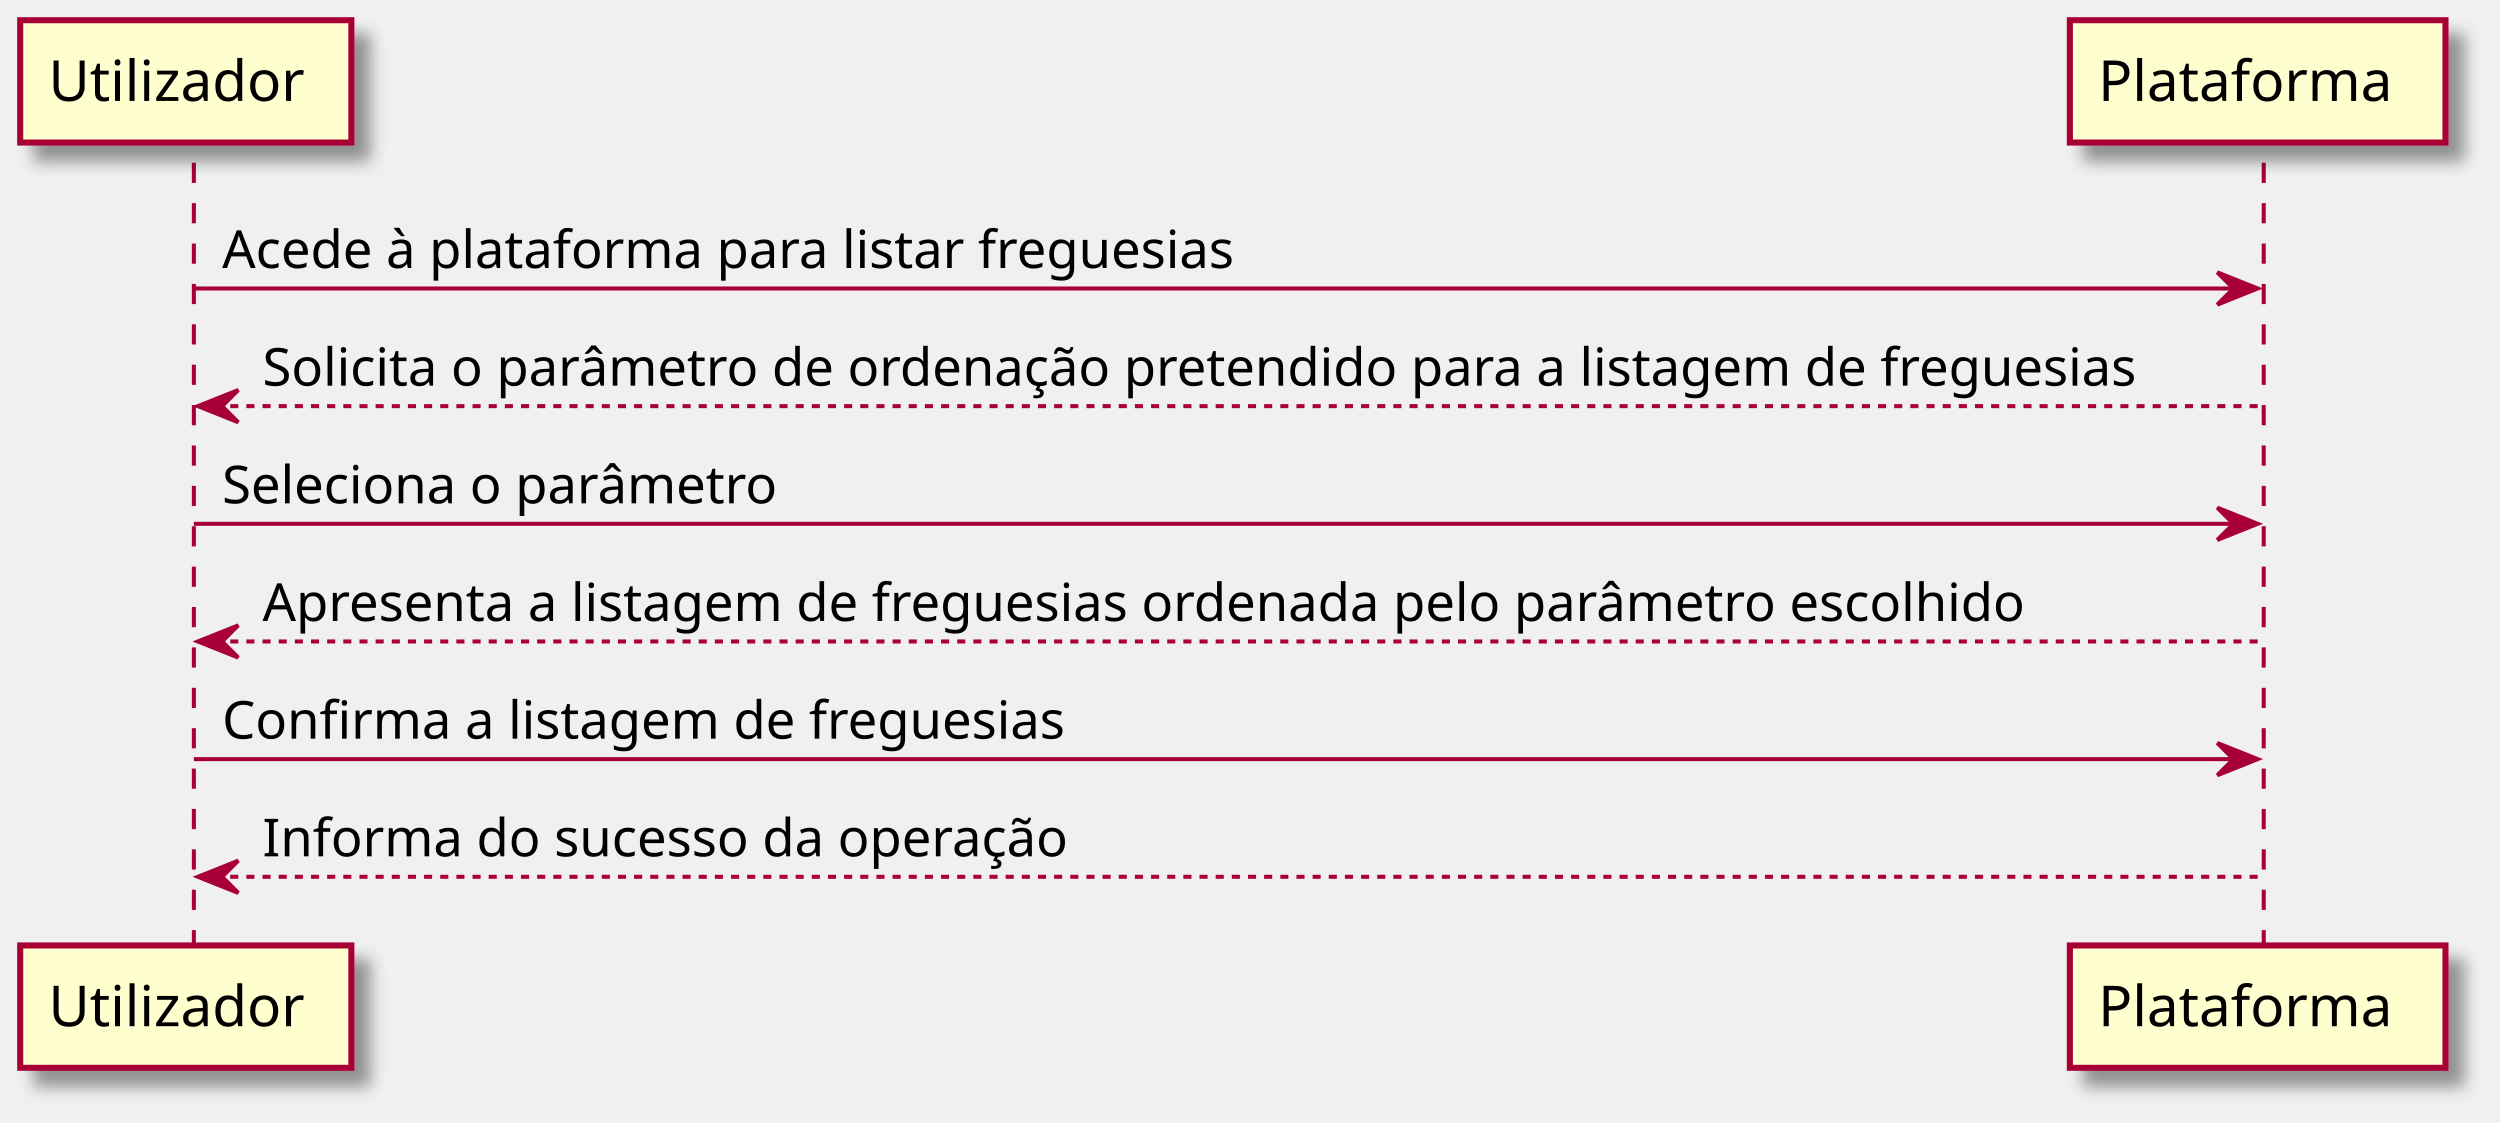
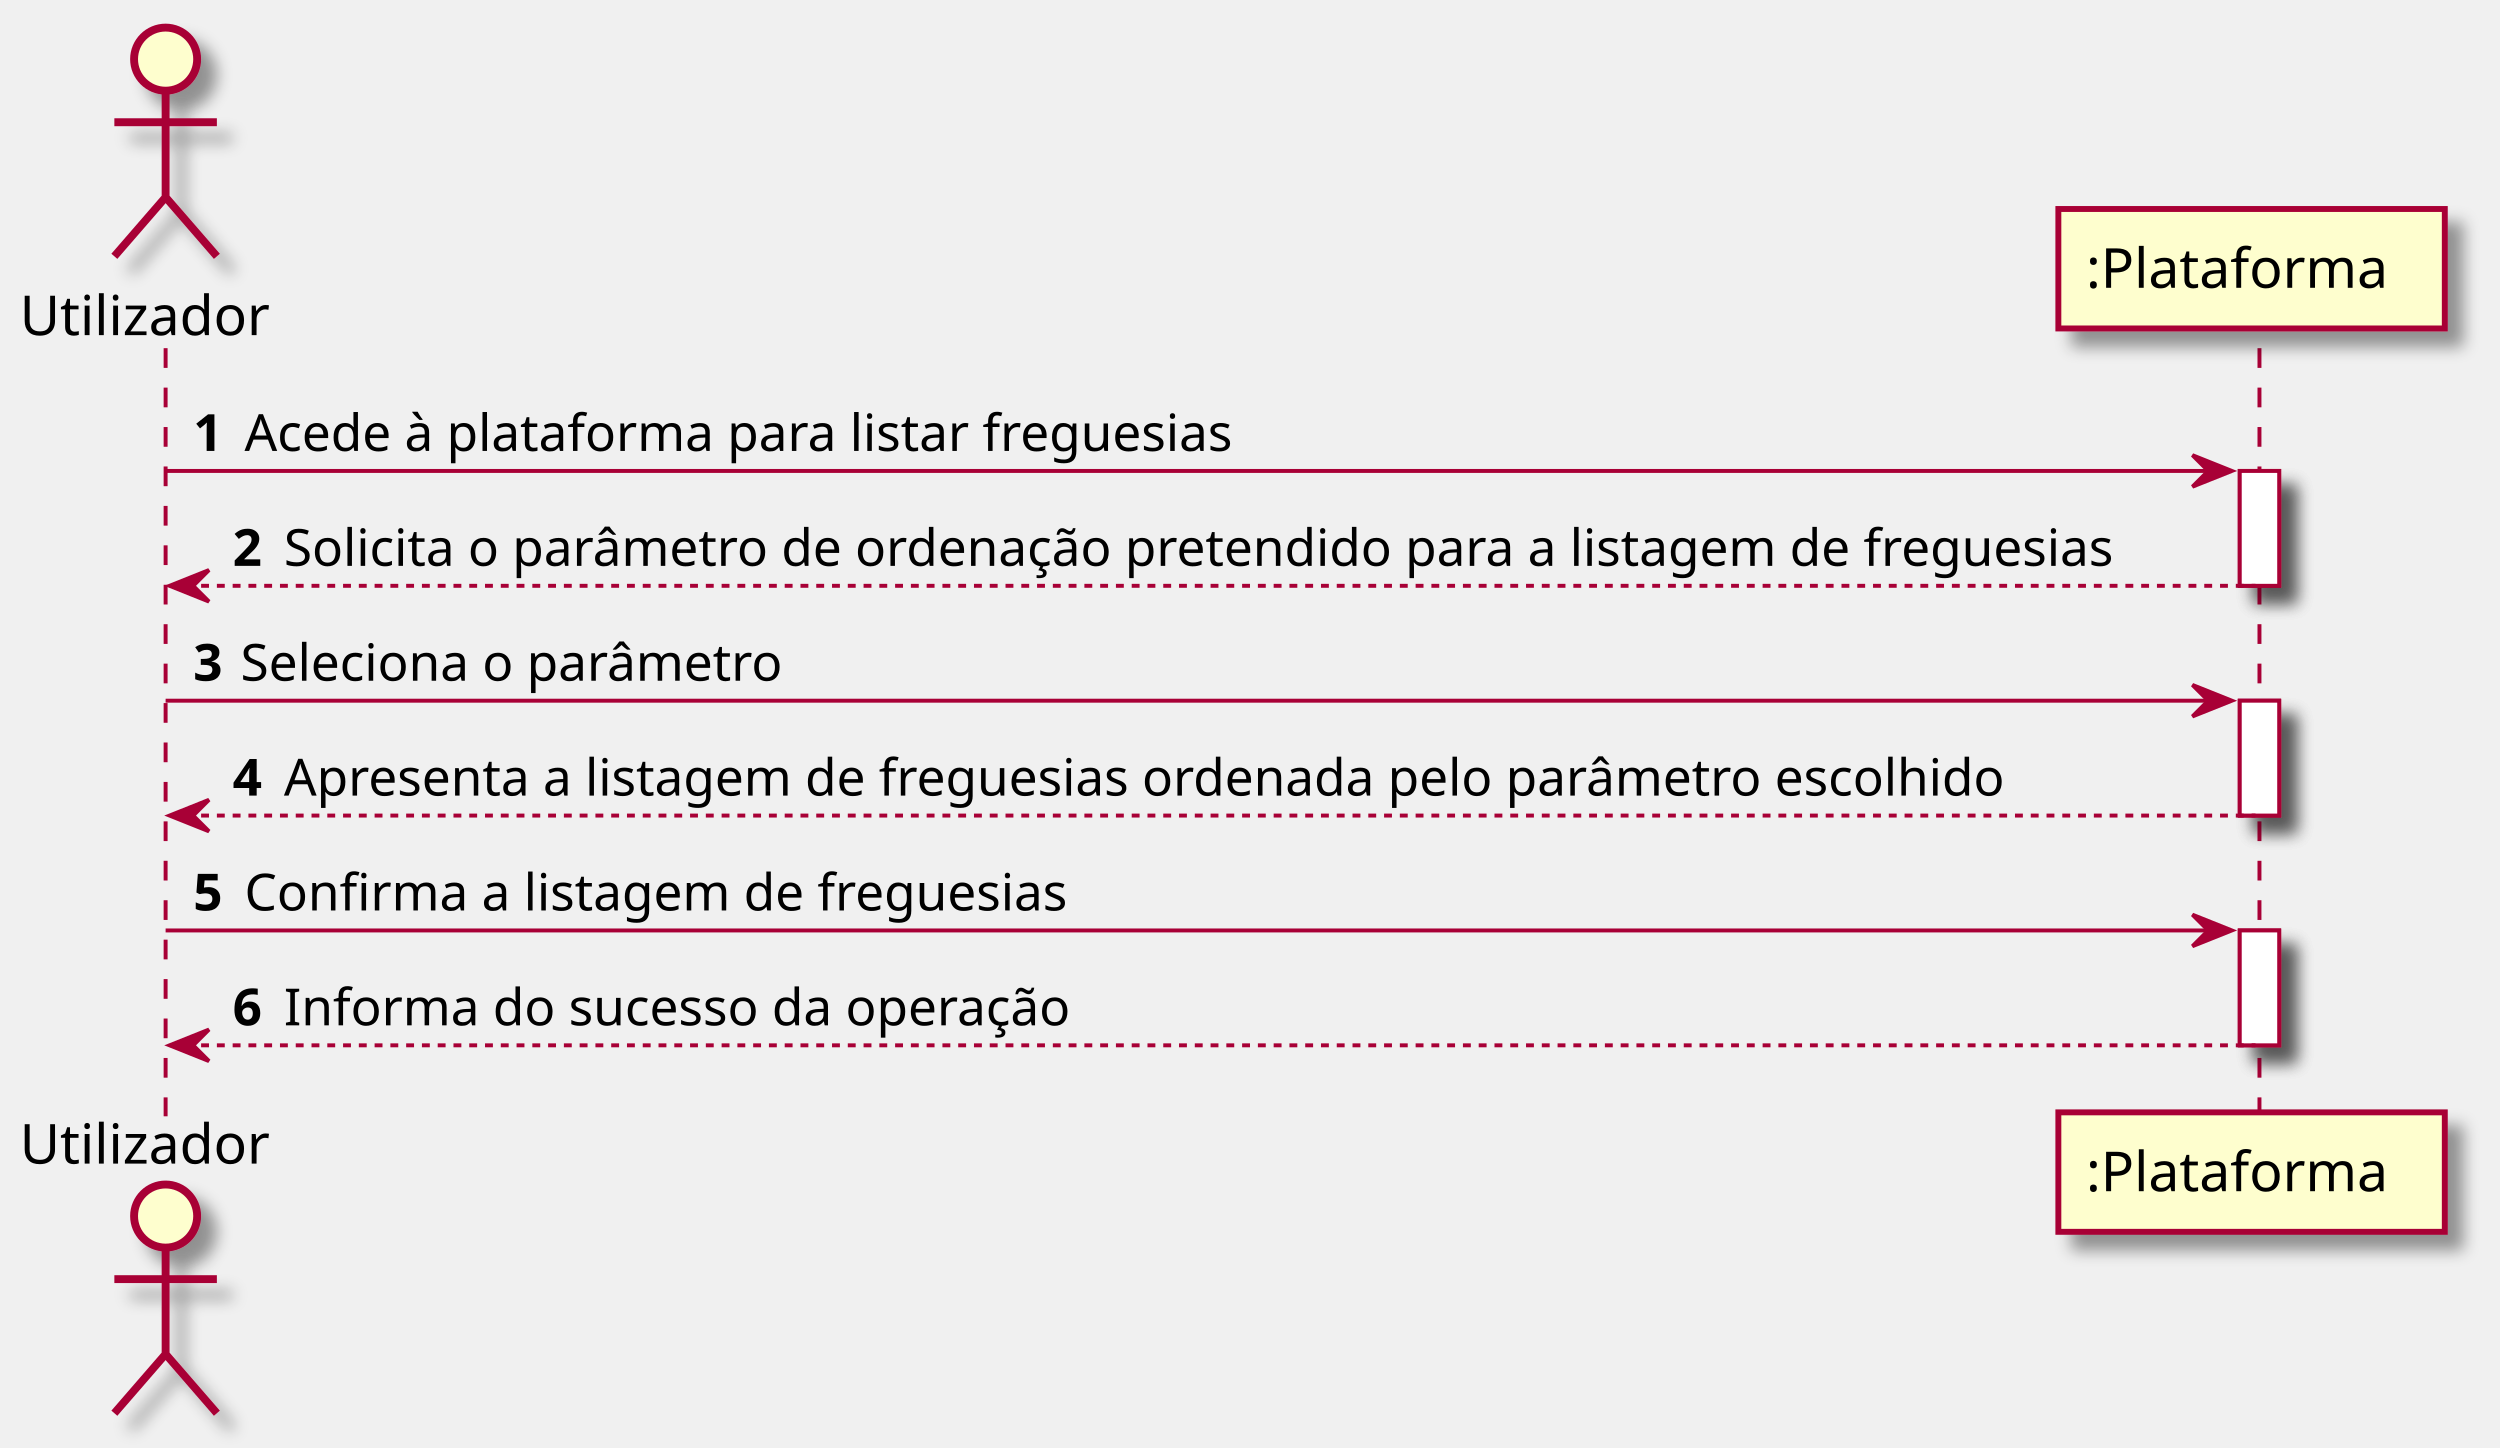
- <svg xmlns="http://www.w3.org/2000/svg" contentScriptType="application/ecmascript" contentStyleType="text/css" height="278px" preserveAspectRatio="none" style="width:619px;height:278px;" version="1.1" viewBox="0 0 619 278" width="619px" zoomAndPan="magnify">
+ <svg xmlns="http://www.w3.org/2000/svg" contentScriptType="application/ecmascript" contentStyleType="text/css" height="367px" preserveAspectRatio="none" style="width:634px;height:367px;" version="1.1" viewBox="0 0 634 367" width="634px" zoomAndPan="magnify">
  <defs>
-     <filter height="300%" id="f9wgk1bojhkuw" width="300%" x="-1" y="-1">
+     <filter height="300%" id="fw5uh7ppwvtw2" width="300%" x="-1" y="-1">
      <feGaussianBlur result="blurOut" stdDeviation="2.0" />
      <feColorMatrix in="blurOut" result="blurOut2" type="matrix" values="0 0 0 0 0 0 0 0 0 0 0 0 0 0 0 0 0 0 .4 0" />
      <feOffset dx="4.0" dy="4.0" in="blurOut2" result="blurOut3" />
      <feBlend in="SourceGraphic" in2="blurOut3" mode="normal" />
    </filter>
  </defs>
  <g>
-     <line style="stroke:#A80036;stroke-width:1.0;stroke-dasharray:5.0,5.0;" x1="48" x2="48" y1="40.297" y2="235.094" />
-     <line style="stroke:#A80036;stroke-width:1.0;stroke-dasharray:5.0,5.0;" x1="560.5" x2="560.5" y1="40.297" y2="235.094" />
-     <rect fill="#FEFECE" filter="url(#f9wgk1bojhkuw)" height="30.297" style="stroke:#A80036;stroke-width:1.5;" width="82" x="5" y="5" />
-     <text fill="#000000" font-family="sans-serif" font-size="14" lengthAdjust="spacingAndGlyphs" textLength="68" x="12" y="24.995">Utilizador</text>
-     <rect fill="#FEFECE" filter="url(#f9wgk1bojhkuw)" height="30.297" style="stroke:#A80036;stroke-width:1.5;" width="82" x="5" y="234.094" />
-     <text fill="#000000" font-family="sans-serif" font-size="14" lengthAdjust="spacingAndGlyphs" textLength="68" x="12" y="254.089">Utilizador</text>
-     <rect fill="#FEFECE" filter="url(#f9wgk1bojhkuw)" height="30.297" style="stroke:#A80036;stroke-width:1.5;" width="93" x="512.5" y="5" />
-     <text fill="#000000" font-family="sans-serif" font-size="14" lengthAdjust="spacingAndGlyphs" textLength="79" x="519.5" y="24.995">Plataforma</text>
-     <rect fill="#FEFECE" filter="url(#f9wgk1bojhkuw)" height="30.297" style="stroke:#A80036;stroke-width:1.5;" width="93" x="512.5" y="234.094" />
-     <text fill="#000000" font-family="sans-serif" font-size="14" lengthAdjust="spacingAndGlyphs" textLength="79" x="519.5" y="254.089">Plataforma</text>
-     <polygon fill="#A80036" points="549,67.43,559,71.43,549,75.43,553,71.43" style="stroke:#A80036;stroke-width:1.0;" />
-     <line style="stroke:#A80036;stroke-width:1.0;" x1="48" x2="555" y1="71.43" y2="71.43" />
-     <text fill="#000000" font-family="sans-serif" font-size="13" lengthAdjust="spacingAndGlyphs" textLength="266" x="55" y="66.364">Acede à plataforma para listar freguesias</text>
-     <polygon fill="#A80036" points="59,96.562,49,100.562,59,104.562,55,100.562" style="stroke:#A80036;stroke-width:1.0;" />
-     <line style="stroke:#A80036;stroke-width:1.0;stroke-dasharray:2.0,2.0;" x1="53" x2="560" y1="100.562" y2="100.562" />
-     <text fill="#000000" font-family="sans-serif" font-size="13" lengthAdjust="spacingAndGlyphs" textLength="489" x="65" y="95.497">Solicita o parâmetro de ordenação pretendido para a listagem de freguesias</text>
-     <polygon fill="#A80036" points="549,125.695,559,129.695,549,133.695,553,129.695" style="stroke:#A80036;stroke-width:1.0;" />
-     <line style="stroke:#A80036;stroke-width:1.0;" x1="48" x2="555" y1="129.695" y2="129.695" />
-     <text fill="#000000" font-family="sans-serif" font-size="13" lengthAdjust="spacingAndGlyphs" textLength="145" x="55" y="124.629">Seleciona o parâmetro</text>
-     <polygon fill="#A80036" points="59,154.828,49,158.828,59,162.828,55,158.828" style="stroke:#A80036;stroke-width:1.0;" />
-     <line style="stroke:#A80036;stroke-width:1.0;stroke-dasharray:2.0,2.0;" x1="53" x2="560" y1="158.828" y2="158.828" />
-     <text fill="#000000" font-family="sans-serif" font-size="13" lengthAdjust="spacingAndGlyphs" textLength="460" x="65" y="153.762">Apresenta a listagem de freguesias ordenada pelo parâmetro escolhido</text>
-     <polygon fill="#A80036" points="549,183.961,559,187.961,549,191.961,553,187.961" style="stroke:#A80036;stroke-width:1.0;" />
-     <line style="stroke:#A80036;stroke-width:1.0;" x1="48" x2="555" y1="187.961" y2="187.961" />
-     <text fill="#000000" font-family="sans-serif" font-size="13" lengthAdjust="spacingAndGlyphs" textLength="221" x="55" y="182.895">Confirma a listagem de freguesias</text>
-     <polygon fill="#A80036" points="59,213.094,49,217.094,59,221.094,55,217.094" style="stroke:#A80036;stroke-width:1.0;" />
-     <line style="stroke:#A80036;stroke-width:1.0;stroke-dasharray:2.0,2.0;" x1="53" x2="560" y1="217.094" y2="217.094" />
-     <text fill="#000000" font-family="sans-serif" font-size="13" lengthAdjust="spacingAndGlyphs" textLength="210" x="65" y="212.028">Informa do sucesso da operação</text>
+     <rect fill="#FFFFFF" filter="url(#fw5uh7ppwvtw2)" height="29.133" style="stroke:#A80036;stroke-width:1.0;" width="10" x="568" y="119.43" />
+     <rect fill="#FFFFFF" filter="url(#fw5uh7ppwvtw2)" height="29.133" style="stroke:#A80036;stroke-width:1.0;" width="10" x="568" y="177.695" />
+     <rect fill="#FFFFFF" filter="url(#fw5uh7ppwvtw2)" height="29.133" style="stroke:#A80036;stroke-width:1.0;" width="10" x="568" y="235.961" />
+     <line style="stroke:#A80036;stroke-width:1.0;stroke-dasharray:5.0,5.0;" x1="42" x2="42" y1="88.297" y2="283.094" />
+     <line style="stroke:#A80036;stroke-width:1.0;stroke-dasharray:5.0,5.0;" x1="573" x2="573" y1="88.297" y2="283.094" />
+     <text fill="#000000" font-family="sans-serif" font-size="14" lengthAdjust="spacingAndGlyphs" textLength="68" x="5" y="84.995">Utilizador</text>
+     <ellipse cx="42" cy="15" fill="#FEFECE" filter="url(#fw5uh7ppwvtw2)" rx="8" ry="8" style="stroke:#A80036;stroke-width:2.0;" />
+     <path d="M42,23 L42,50 M29,31 L55,31 M42,50 L29,65 M42,50 L55,65 " fill="none" filter="url(#fw5uh7ppwvtw2)" style="stroke:#A80036;stroke-width:2.0;" />
+     <text fill="#000000" font-family="sans-serif" font-size="14" lengthAdjust="spacingAndGlyphs" textLength="68" x="5" y="295.089">Utilizador</text>
+     <ellipse cx="42" cy="308.391" fill="#FEFECE" filter="url(#fw5uh7ppwvtw2)" rx="8" ry="8" style="stroke:#A80036;stroke-width:2.0;" />
+     <path d="M42,316.391 L42,343.391 M29,324.391 L55,324.391 M42,343.391 L29,358.391 M42,343.391 L55,358.391 " fill="none" filter="url(#fw5uh7ppwvtw2)" style="stroke:#A80036;stroke-width:2.0;" />
+     <rect fill="#FEFECE" filter="url(#fw5uh7ppwvtw2)" height="30.297" style="stroke:#A80036;stroke-width:1.5;" width="98" x="522" y="53" />
+     <text fill="#000000" font-family="sans-serif" font-size="14" lengthAdjust="spacingAndGlyphs" textLength="84" x="529" y="72.995">:Plataforma</text>
+     <rect fill="#FEFECE" filter="url(#fw5uh7ppwvtw2)" height="30.297" style="stroke:#A80036;stroke-width:1.5;" width="98" x="522" y="282.094" />
+     <text fill="#000000" font-family="sans-serif" font-size="14" lengthAdjust="spacingAndGlyphs" textLength="84" x="529" y="302.089">:Plataforma</text>
+     <rect fill="#FFFFFF" filter="url(#fw5uh7ppwvtw2)" height="29.133" style="stroke:#A80036;stroke-width:1.0;" width="10" x="568" y="119.43" />
+     <rect fill="#FFFFFF" filter="url(#fw5uh7ppwvtw2)" height="29.133" style="stroke:#A80036;stroke-width:1.0;" width="10" x="568" y="177.695" />
+     <rect fill="#FFFFFF" filter="url(#fw5uh7ppwvtw2)" height="29.133" style="stroke:#A80036;stroke-width:1.0;" width="10" x="568" y="235.961" />
+     <polygon fill="#A80036" points="556,115.43,566,119.43,556,123.43,560,119.43" style="stroke:#A80036;stroke-width:1.0;" />
+     <line style="stroke:#A80036;stroke-width:1.0;" x1="42" x2="562" y1="119.43" y2="119.43" />
+     <text fill="#000000" font-family="sans-serif" font-size="13" font-weight="bold" lengthAdjust="spacingAndGlyphs" textLength="9" x="49" y="114.364">1</text>
+     <text fill="#000000" font-family="sans-serif" font-size="13" lengthAdjust="spacingAndGlyphs" textLength="266" x="62" y="114.364">Acede à plataforma para listar freguesias</text>
+     <polygon fill="#A80036" points="53,144.562,43,148.562,53,152.562,49,148.562" style="stroke:#A80036;stroke-width:1.0;" />
+     <line style="stroke:#A80036;stroke-width:1.0;stroke-dasharray:2.0,2.0;" x1="47" x2="572" y1="148.562" y2="148.562" />
+     <text fill="#000000" font-family="sans-serif" font-size="13" font-weight="bold" lengthAdjust="spacingAndGlyphs" textLength="9" x="59" y="143.497">2</text>
+     <text fill="#000000" font-family="sans-serif" font-size="13" lengthAdjust="spacingAndGlyphs" textLength="489" x="72" y="143.497">Solicita o parâmetro de ordenação pretendido para a listagem de freguesias</text>
+     <polygon fill="#A80036" points="556,173.695,566,177.695,556,181.695,560,177.695" style="stroke:#A80036;stroke-width:1.0;" />
+     <line style="stroke:#A80036;stroke-width:1.0;" x1="42" x2="562" y1="177.695" y2="177.695" />
+     <text fill="#000000" font-family="sans-serif" font-size="13" font-weight="bold" lengthAdjust="spacingAndGlyphs" textLength="8" x="49" y="172.629">3</text>
+     <text fill="#000000" font-family="sans-serif" font-size="13" lengthAdjust="spacingAndGlyphs" textLength="145" x="61" y="172.629">Seleciona o parâmetro</text>
+     <polygon fill="#A80036" points="53,202.828,43,206.828,53,210.828,49,206.828" style="stroke:#A80036;stroke-width:1.0;" />
+     <line style="stroke:#A80036;stroke-width:1.0;stroke-dasharray:2.0,2.0;" x1="47" x2="572" y1="206.828" y2="206.828" />
+     <text fill="#000000" font-family="sans-serif" font-size="13" font-weight="bold" lengthAdjust="spacingAndGlyphs" textLength="9" x="59" y="201.762">4</text>
+     <text fill="#000000" font-family="sans-serif" font-size="13" lengthAdjust="spacingAndGlyphs" textLength="460" x="72" y="201.762">Apresenta a listagem de freguesias ordenada pelo parâmetro escolhido</text>
+     <polygon fill="#A80036" points="556,231.961,566,235.961,556,239.961,560,235.961" style="stroke:#A80036;stroke-width:1.0;" />
+     <line style="stroke:#A80036;stroke-width:1.0;" x1="42" x2="562" y1="235.961" y2="235.961" />
+     <text fill="#000000" font-family="sans-serif" font-size="13" font-weight="bold" lengthAdjust="spacingAndGlyphs" textLength="9" x="49" y="230.895">5</text>
+     <text fill="#000000" font-family="sans-serif" font-size="13" lengthAdjust="spacingAndGlyphs" textLength="221" x="62" y="230.895">Confirma a listagem de freguesias</text>
+     <polygon fill="#A80036" points="53,261.094,43,265.094,53,269.094,49,265.094" style="stroke:#A80036;stroke-width:1.0;" />
+     <line style="stroke:#A80036;stroke-width:1.0;stroke-dasharray:2.0,2.0;" x1="47" x2="572" y1="265.094" y2="265.094" />
+     <text fill="#000000" font-family="sans-serif" font-size="13" font-weight="bold" lengthAdjust="spacingAndGlyphs" textLength="9" x="59" y="260.028">6</text>
+     <text fill="#000000" font-family="sans-serif" font-size="13" lengthAdjust="spacingAndGlyphs" textLength="210" x="72" y="260.028">Informa do sucesso da operação</text>
  </g>
</svg>
